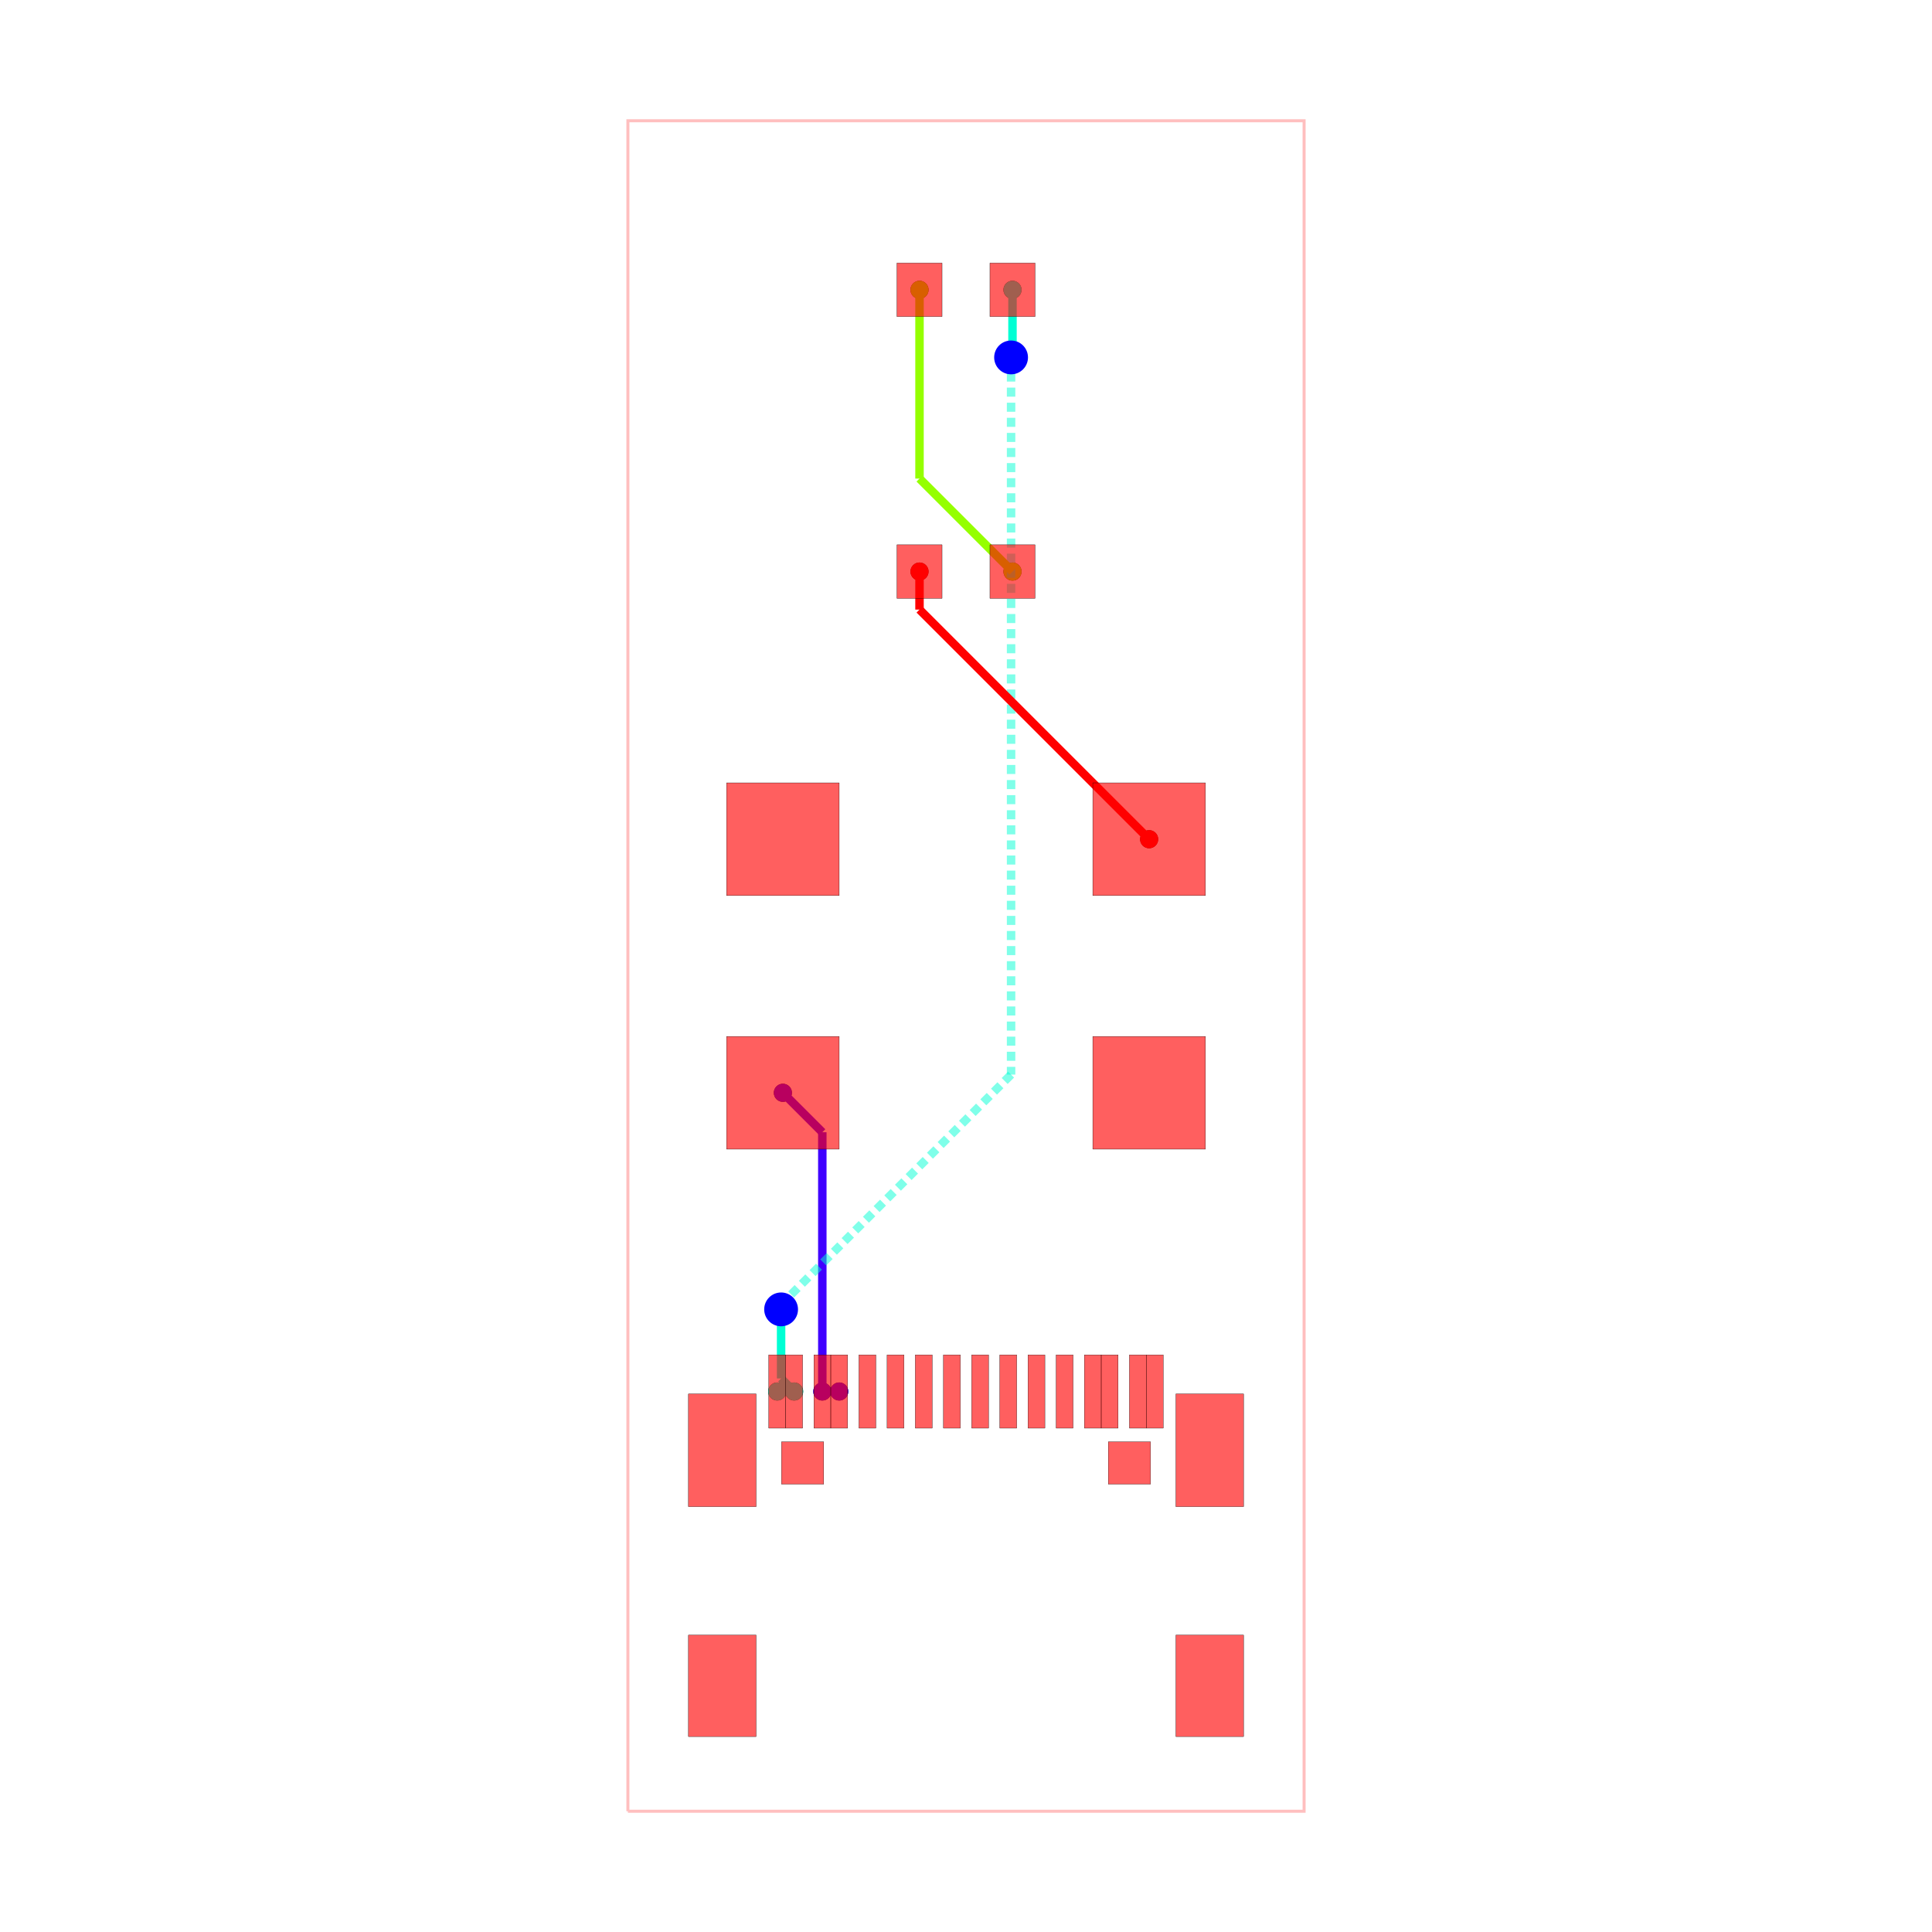
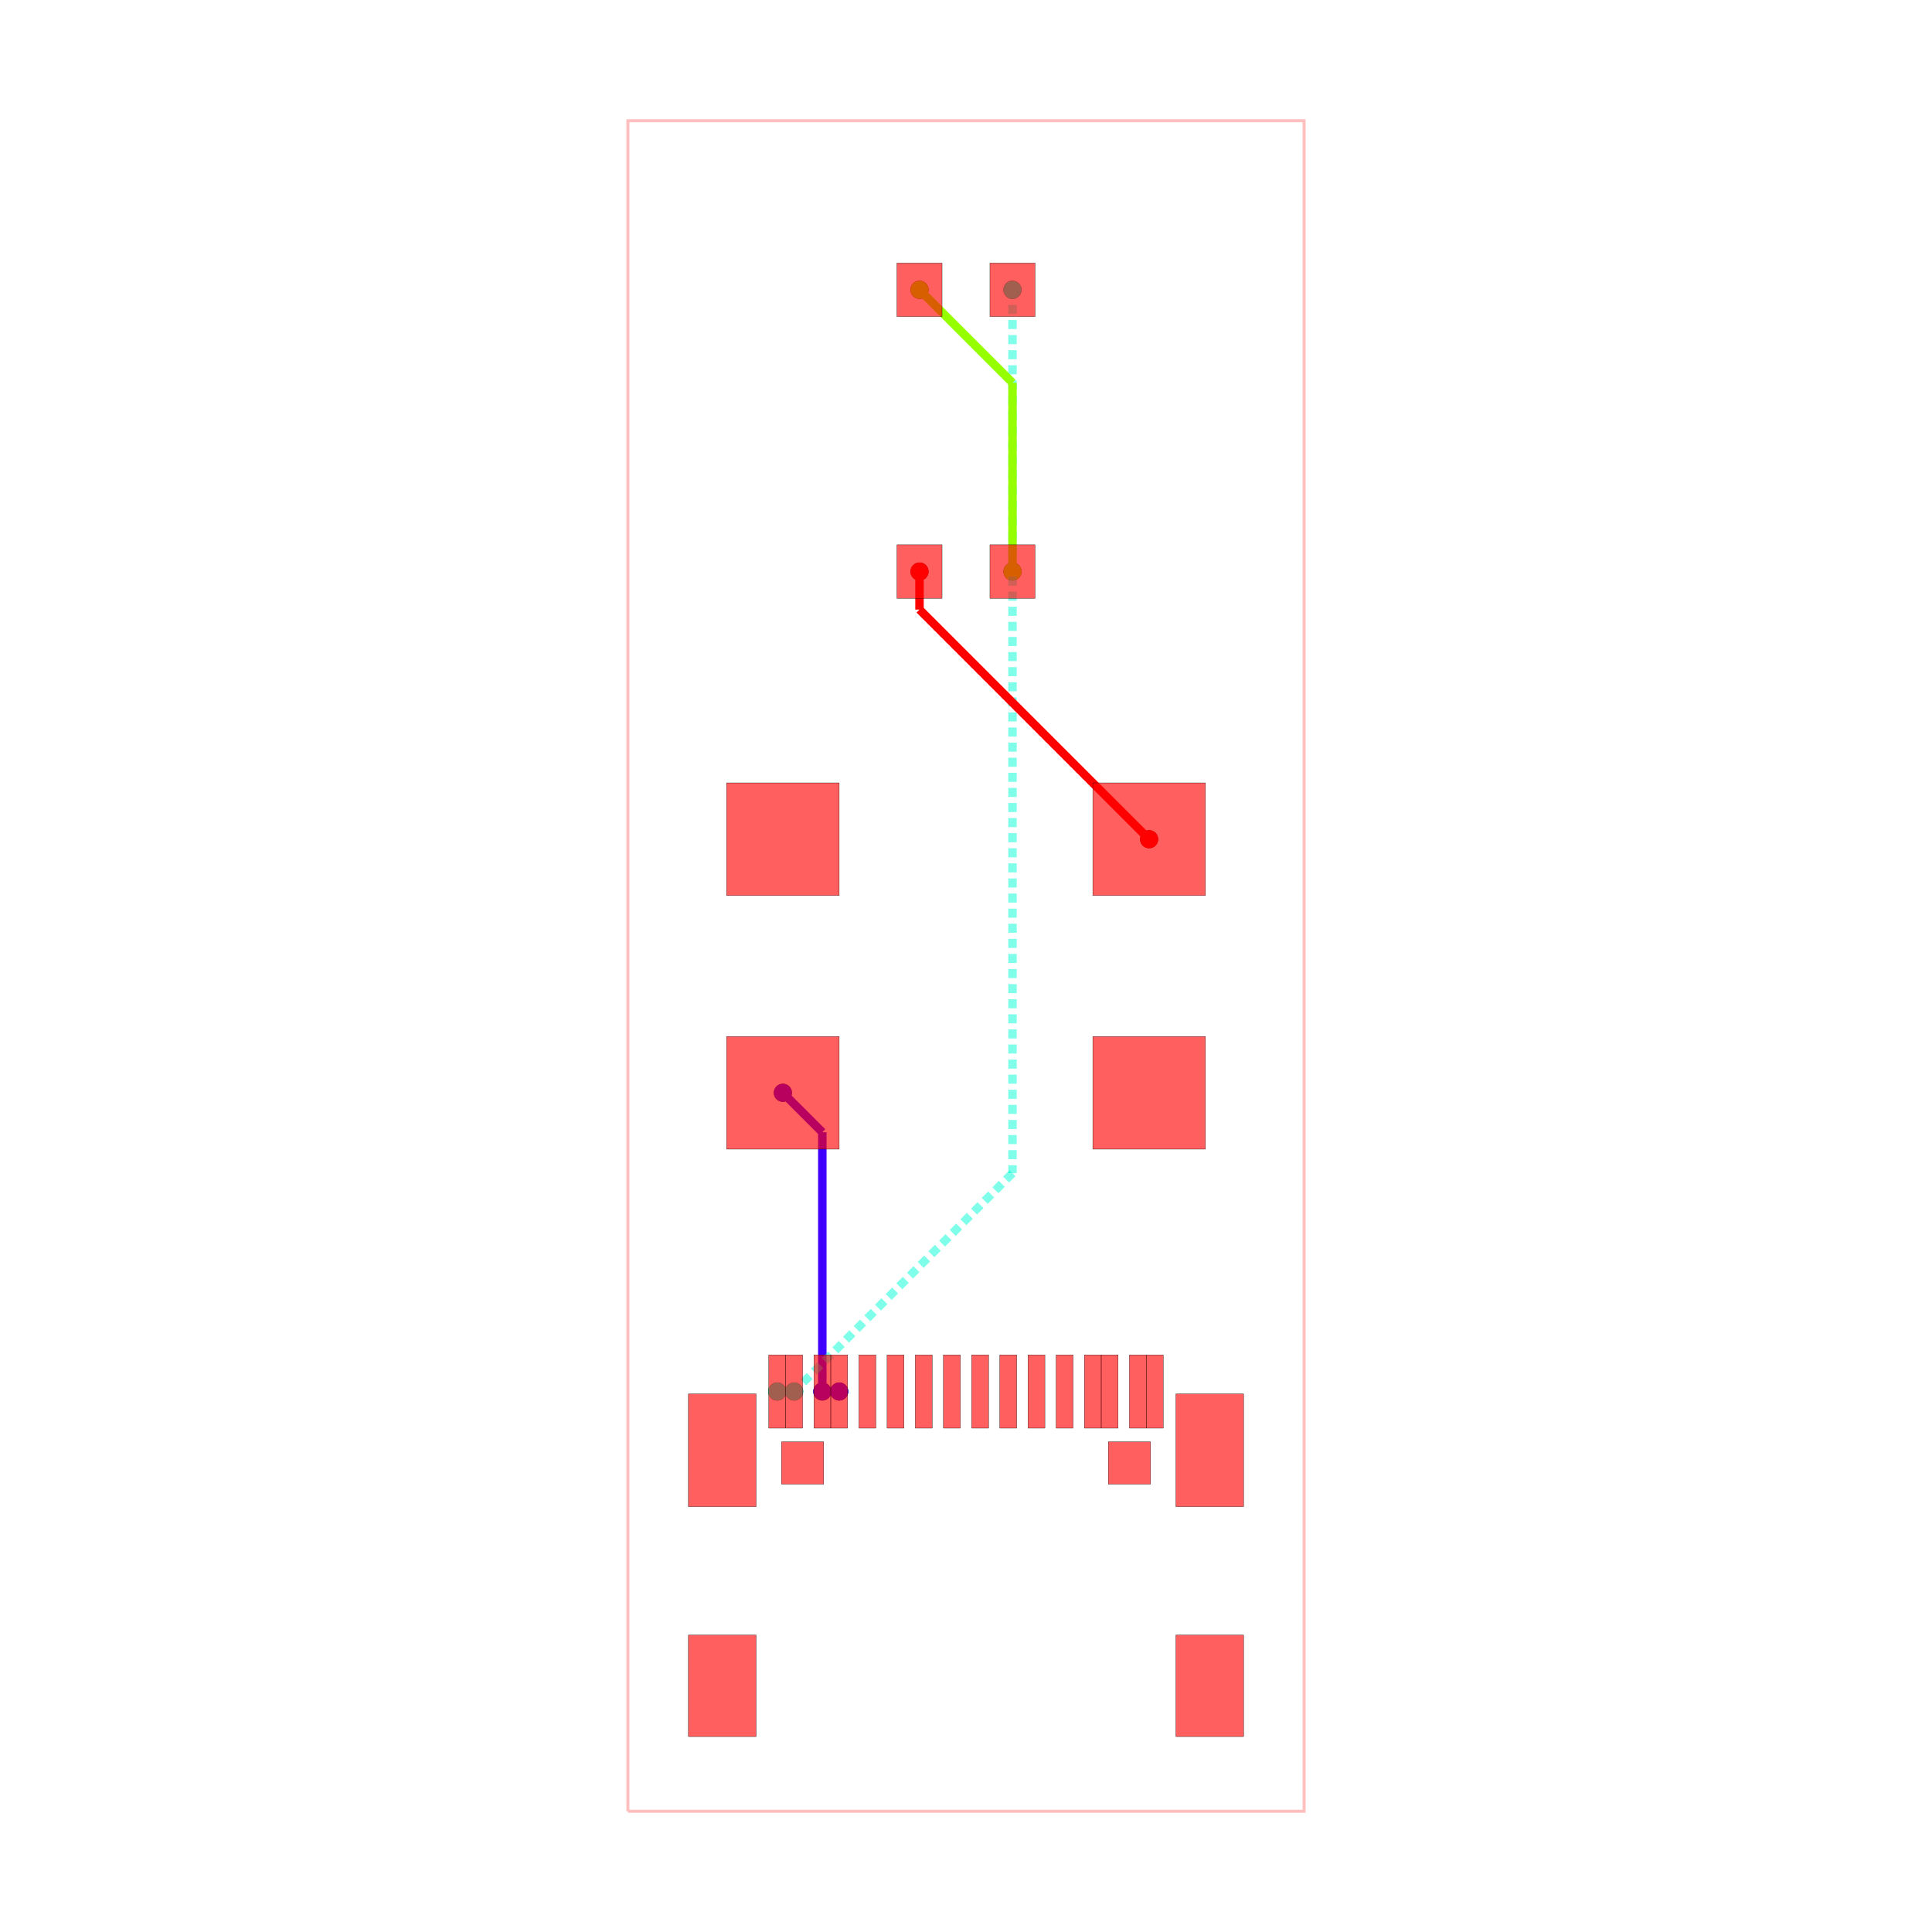
<svg xmlns="http://www.w3.org/2000/svg" width="640" height="640" viewBox="0 0 640 640">
  <rect width="100%" height="100%" fill="white" />
  <g>
    <circle data-type="point" data-label="source_trace_4 pcb_port_19" data-x="-3.7500700000001643" data-y="-13.750067999999942" cx="380.665" cy="278.001" r="3" fill="black" />
  </g>
  <g>
    <circle data-type="point" data-label="source_trace_4 pcb_port_22" data-x="-7.825" data-y="-9" cx="304.6" cy="189.333" r="3" fill="black" />
  </g>
  <g>
    <circle data-type="point" data-label="source_trace_6 pcb_port_23" data-x="-6.175" data-y="-9" cx="335.4" cy="189.333" r="3" fill="black" />
  </g>
  <g>
    <circle data-type="point" data-label="source_trace_6 pcb_port_16" data-x="-7.825" data-y="-4" cx="304.6" cy="96" r="3" fill="black" />
  </g>
  <g>
    <circle data-type="point" data-label="source_net_0 pcb_port_0" data-x="-10.350006000000008" data-y="-23.55091295000011" cx="257.467" cy="460.95" r="3" fill="black" />
  </g>
  <g>
    <circle data-type="point" data-label="source_net_0 pcb_port_1" data-x="-10.050031999999987" data-y="-23.55091295000011" cx="263.066" cy="460.95" r="3" fill="black" />
  </g>
  <g>
    <circle data-type="point" data-label="source_net_0 pcb_port_17" data-x="-6.175" data-y="-4" cx="335.4" cy="96" r="3" fill="black" />
  </g>
  <g>
    <circle data-type="point" data-label="source_net_1 pcb_port_20" data-x="-10.24992999999995" data-y="-18.249932000000058" cx="259.335" cy="361.999" r="3" fill="black" />
  </g>
  <g>
    <circle data-type="point" data-label="source_net_1 pcb_port_2" data-x="-9.549905999999964" data-y="-23.55091295000011" cx="272.402" cy="460.95" r="3" fill="black" />
  </g>
  <g>
    <circle data-type="point" data-label="source_net_1 pcb_port_3" data-x="-9.249932000000058" data-y="-23.55091295000011" cx="278.001" cy="460.95" r="3" fill="black" />
  </g>
  <g>
    <circle data-type="point" data-label="source_trace_4 (top)" data-x="-3.7500700000001643" data-y="-13.750067999999942" cx="380.665" cy="278.001" r="3" fill="hsl(0, 100%, 50%)" />
  </g>
  <g>
    <circle data-type="point" data-label="source_trace_4 (top)" data-x="-7.825" data-y="-9" cx="304.6" cy="189.333" r="3" fill="hsl(0, 100%, 50%)" />
  </g>
  <g>
    <circle data-type="point" data-label="source_trace_6 (top)" data-x="-6.175" data-y="-9" cx="335.4" cy="189.333" r="3" fill="hsl(85, 100%, 50%)" />
  </g>
  <g>
    <circle data-type="point" data-label="source_trace_6 (top)" data-x="-7.825" data-y="-4" cx="304.6" cy="96" r="3" fill="hsl(85, 100%, 50%)" />
  </g>
  <g>
    <circle data-type="point" data-label="source_net_0 (top)" data-x="-10.350006000000008" data-y="-23.55091295000011" cx="257.467" cy="460.95" r="3" fill="hsl(170, 100%, 50%)" />
  </g>
  <g>
    <circle data-type="point" data-label="source_net_0 (top)" data-x="-10.050031999999987" data-y="-23.55091295000011" cx="263.066" cy="460.95" r="3" fill="hsl(170, 100%, 50%)" />
  </g>
  <g>
    <circle data-type="point" data-label="source_net_0 (top)" data-x="-6.175" data-y="-4" cx="335.4" cy="96" r="3" fill="hsl(170, 100%, 50%)" />
  </g>
  <g>
    <circle data-type="point" data-label="source_net_1 (top)" data-x="-10.24992999999995" data-y="-18.249932000000058" cx="259.335" cy="361.999" r="3" fill="hsl(255, 100%, 50%)" />
  </g>
  <g>
    <circle data-type="point" data-label="source_net_1 (top)" data-x="-9.549905999999964" data-y="-23.55091295000011" cx="272.402" cy="460.95" r="3" fill="hsl(255, 100%, 50%)" />
  </g>
  <g>
    <circle data-type="point" data-label="source_net_1 (top)" data-x="-9.249932000000058" data-y="-23.55091295000011" cx="278.001" cy="460.95" r="3" fill="hsl(255, 100%, 50%)" />
  </g>
  <g>
    <polyline data-points="-13,-31 -1,-31 -1,-1 -13,-1 -13,-31" data-type="line" data-label="" points="208,600 432,600 432,40 208,40 208,600" fill="none" stroke="rgba(255,0,0,0.25)" stroke-width="1px" />
  </g>
  <g>
    <polyline data-points="-9.549905999999964,-23.55091295000011 -9.249932000000058,-23.55091295000011" data-type="line" data-label="" points="272.402,460.95 278.001,460.95" fill="none" stroke="hsl(255, 100%, 50%)" stroke-width="2.8" />
  </g>
  <g>
    <polyline data-points="-9.249932000000058,-23.55091295000011 -9.249932000000058,-23.55091295000011" data-type="line" data-label="" points="278.001,460.95 278.001,460.95" fill="none" stroke="hsl(255, 100%, 50%)" stroke-width="2.8" />
  </g>
  <g>
    <polyline data-points="-9.549905999999964,-23.55091295000011 -9.549905999999964,-18.949956000000043" data-type="line" data-label="" points="272.402,460.95 272.402,375.066" fill="none" stroke="hsl(255, 100%, 50%)" stroke-width="2.8" />
  </g>
  <g>
    <polyline data-points="-9.549905999999964,-18.949956000000043 -10.24992999999995,-18.249932000000058" data-type="line" data-label="" points="272.402,375.066 259.335,361.999" fill="none" stroke="hsl(255, 100%, 50%)" stroke-width="2.8" />
  </g>
  <g>
    <polyline data-points="-10.350006000000008,-23.55091295000011 -10.050031999999987,-23.55091295000011" data-type="line" data-label="" points="257.467,460.95 263.066,460.95" fill="none" stroke="hsl(170, 100%, 50%)" stroke-width="2.8" />
  </g>
  <g>
    <polyline data-points="-10.050031999999987,-23.55091295000011 -10.050031999999987,-23.55091295000011" data-type="line" data-label="" points="263.066,460.95 263.066,460.95" fill="none" stroke="hsl(170, 100%, 50%)" stroke-width="2.8" />
  </g>
  <g>
-     <polyline data-points="-6.175,-4 -6.175,-5" data-type="line" data-label="" points="335.4,96 335.4,114.667" fill="none" stroke="hsl(170, 100%, 50%)" stroke-width="2.8" />
-   </g>
-   <g>
-     <polyline data-points="-6.175,-5 -6.175,-5" data-type="line" data-label="" points="335.4,114.667 335.4,114.667" fill="none" stroke="hsl(170, 100%, 50%)" stroke-width="2.8" />
-   </g>
-   <g>
-     <polyline data-points="-6.175,-5 -6.2,-5.200000000000001" data-type="line" data-label="" points="335.4,114.667 334.933,118.4" fill="none" stroke="hsl(170, 100%, 50%)" stroke-width="2.8" />
-   </g>
-   <g>
-     <polyline data-points="-6.2,-5.200000000000001 -6.2,-17.926962181441223" data-type="line" data-label="" points="334.933,118.4 334.933,355.97" fill="none" stroke="rgba(0,255,213,0.5)" stroke-width="2.8" stroke-dasharray="3 2" />
-   </g>
-   <g>
-     <polyline data-points="-6.2,-17.926962181441223 -10.28125,-22.008212181441223" data-type="line" data-label="" points="334.933,355.97 258.75,432.153" fill="none" stroke="rgba(0,255,213,0.5)" stroke-width="2.8" stroke-dasharray="3 2" />
-   </g>
-   <g>
-     <polyline data-points="-10.28125,-22.008212181441223 -10.28125,-22.09375" data-type="line" data-label="" points="258.75,432.153 258.75,433.75" fill="none" stroke="rgba(0,255,213,0.5)" stroke-width="2.8" stroke-dasharray="3 2" />
-   </g>
-   <g>
-     <polyline data-points="-10.28125,-22.09375 -10.28125,-23.3196949500001" data-type="line" data-label="" points="258.75,433.75 258.75,456.634" fill="none" stroke="hsl(170, 100%, 50%)" stroke-width="2.8" />
-   </g>
-   <g>
-     <polyline data-points="-10.28125,-23.3196949500001 -10.050031999999987,-23.55091295000011" data-type="line" data-label="" points="258.75,456.634 263.066,460.95" fill="none" stroke="hsl(170, 100%, 50%)" stroke-width="2.8" />
-   </g>
-   <g>
-     <polyline data-points="-6.175,-9 -7.825,-7.35" data-type="line" data-label="" points="335.4,189.333 304.6,158.533" fill="none" stroke="hsl(85, 100%, 50%)" stroke-width="2.8" />
-   </g>
-   <g>
-     <polyline data-points="-7.825,-7.35 -7.825,-4" data-type="line" data-label="" points="304.6,158.533 304.6,96" fill="none" stroke="hsl(85, 100%, 50%)" stroke-width="2.8" />
+     <polyline data-points="-6.175,-4 -6.175,-19.675880950000124" data-type="line" data-label="" points="335.4,96 335.4,388.616" fill="none" stroke="rgba(0,255,213,0.5)" stroke-width="2.8" stroke-dasharray="3 2" />
+   </g>
+   <g>
+     <polyline data-points="-6.175,-19.675880950000124 -10.050031999999987,-23.55091295000011" data-type="line" data-label="" points="335.4,388.616 263.066,460.95" fill="none" stroke="rgba(0,255,213,0.5)" stroke-width="2.8" stroke-dasharray="3 2" />
+   </g>
+   <g>
+     <polyline data-points="-6.175,-9 -6.175,-5.65" data-type="line" data-label="" points="335.4,189.333 335.4,126.8" fill="none" stroke="hsl(85, 100%, 50%)" stroke-width="2.8" />
+   </g>
+   <g>
+     <polyline data-points="-6.175,-5.65 -7.825,-4" data-type="line" data-label="" points="335.4,126.8 304.6,96" fill="none" stroke="hsl(85, 100%, 50%)" stroke-width="2.8" />
  </g>
  <g>
    <polyline data-points="-7.825,-9 -7.825,-9.675138000000107" data-type="line" data-label="" points="304.6,189.333 304.6,201.936" fill="none" stroke="hsl(0, 100%, 50%)" stroke-width="2.8" />
  </g>
  <g>
    <polyline data-points="-7.825,-9.675138000000107 -3.7500700000001643,-13.750067999999942" data-type="line" data-label="" points="304.6,201.936 380.665,278.001" fill="none" stroke="hsl(0, 100%, 50%)" stroke-width="2.8" />
  </g>
  <g>
    <rect data-type="rect" data-label="top" data-x="-8.750060000000076" data-y="-23.55091295000011" x="284.532" y="448.817" width="5.6" height="24.267" fill="rgba(255,0,0,0.25)" stroke="black" stroke-width="0.054" />
  </g>
  <g>
    <rect data-type="rect" data-label="top" data-x="-8.24993399999994" data-y="-23.55091295000011" x="293.868" y="448.817" width="5.6" height="24.267" fill="rgba(255,0,0,0.25)" stroke="black" stroke-width="0.054" />
  </g>
  <g>
    <rect data-type="rect" data-label="top" data-x="-7.750061999999957" data-y="-23.55091295000011" x="303.199" y="448.817" width="5.6" height="24.267" fill="rgba(255,0,0,0.25)" stroke="black" stroke-width="0.054" />
  </g>
  <g>
    <rect data-type="rect" data-label="top" data-x="-7.249935999999934" data-y="-23.55091295000011" x="312.535" y="448.817" width="5.6" height="24.267" fill="rgba(255,0,0,0.25)" stroke="black" stroke-width="0.054" />
  </g>
  <g>
    <rect data-type="rect" data-label="top" data-x="-6.750064000000066" data-y="-23.55091295000011" x="321.865" y="448.817" width="5.6" height="24.267" fill="rgba(255,0,0,0.25)" stroke="black" stroke-width="0.054" />
  </g>
  <g>
    <rect data-type="rect" data-label="top" data-x="-6.249938000000043" data-y="-23.55091295000011" x="331.201" y="448.817" width="5.6" height="24.267" fill="rgba(255,0,0,0.25)" stroke="black" stroke-width="0.054" />
  </g>
  <g>
    <rect data-type="rect" data-label="top" data-x="-5.750320000000102" data-y="-23.55091295000011" x="340.527" y="448.817" width="5.6" height="24.267" fill="rgba(255,0,0,0.25)" stroke="black" stroke-width="0.054" />
  </g>
  <g>
    <rect data-type="rect" data-label="top" data-x="-5.249939999999924" data-y="-23.55091295000011" x="349.868" y="448.817" width="5.6" height="24.267" fill="rgba(255,0,0,0.25)" stroke="black" stroke-width="0.054" />
  </g>
  <g>
    <rect data-type="rect" data-label="top" data-x="-10.350006000000008" data-y="-23.55091295000011" x="254.667" y="448.817" width="5.6" height="24.267" fill="rgba(255,0,0,0.25)" stroke="black" stroke-width="0.054" />
  </g>
  <g>
    <rect data-type="rect" data-label="top" data-x="-10.050031999999987" data-y="-23.55091295000011" x="260.266" y="448.817" width="5.6" height="24.267" fill="rgba(255,0,0,0.25)" stroke="black" stroke-width="0.054" />
  </g>
  <g>
    <rect data-type="rect" data-label="top" data-x="-9.549905999999964" data-y="-23.55091295000011" x="269.602" y="448.817" width="5.6" height="24.267" fill="rgba(255,0,0,0.25)" stroke="black" stroke-width="0.054" />
  </g>
  <g>
    <rect data-type="rect" data-label="top" data-x="-9.249932000000058" data-y="-23.55091295000011" x="275.201" y="448.817" width="5.6" height="24.267" fill="rgba(255,0,0,0.25)" stroke="black" stroke-width="0.054" />
  </g>
  <g>
    <rect data-type="rect" data-label="top" data-x="-4.750067999999942" data-y="-23.55091295000011" x="359.199" y="448.817" width="5.6" height="24.267" fill="rgba(255,0,0,0.25)" stroke="black" stroke-width="0.054" />
  </g>
  <g>
    <rect data-type="rect" data-label="top" data-x="-4.449839999999995" data-y="-23.55091295000011" x="364.803" y="448.817" width="5.6" height="24.267" fill="rgba(255,0,0,0.25)" stroke="black" stroke-width="0.054" />
  </g>
  <g>
    <rect data-type="rect" data-label="top" data-x="-3.949967999999899" data-y="-23.55091295000011" x="374.134" y="448.817" width="5.6" height="24.267" fill="rgba(255,0,0,0.25)" stroke="black" stroke-width="0.054" />
  </g>
  <g>
    <rect data-type="rect" data-label="top" data-x="-3.6499939999999924" data-y="-23.55091295000011" x="379.733" y="448.817" width="5.6" height="24.267" fill="rgba(255,0,0,0.25)" stroke="black" stroke-width="0.054" />
  </g>
  <g>
    <rect data-type="rect" data-label="top" data-x="-7.825" data-y="-4" x="297.133" y="87.133" width="14.933" height="17.733" fill="rgba(255,0,0,0.25)" stroke="black" stroke-width="0.054" />
  </g>
  <g>
    <rect data-type="rect" data-label="top" data-x="-6.175" data-y="-4" x="327.933" y="87.133" width="14.933" height="17.733" fill="rgba(255,0,0,0.25)" stroke="black" stroke-width="0.054" />
  </g>
  <g>
    <rect data-type="rect" data-label="top" data-x="-7.825" data-y="-9" x="297.133" y="180.467" width="14.933" height="17.733" fill="rgba(255,0,0,0.25)" stroke="black" stroke-width="0.054" />
  </g>
  <g>
    <rect data-type="rect" data-label="top" data-x="-6.175" data-y="-9" x="327.933" y="180.467" width="14.933" height="17.733" fill="rgba(255,0,0,0.25)" stroke="black" stroke-width="0.054" />
  </g>
  <g>
    <rect data-type="rect" data-label="top, inner1, inner2, bottom" data-x="-2.67488800000001" data-y="-28.774086349999948" x="389.535" y="541.65" width="22.4" height="33.6" fill="rgba(255,0,0,0.25)" stroke="black" stroke-width="0.054" />
  </g>
  <g>
    <rect data-type="rect" data-label="top, inner1, inner2, bottom" data-x="-2.67488800000001" data-y="-24.594262350000122" x="389.535" y="461.76" width="22.4" height="37.333" fill="rgba(255,0,0,0.25)" stroke="black" stroke-width="0.054" />
  </g>
  <g>
    <rect data-type="rect" data-label="top, inner1, inner2, bottom" data-x="-11.32511199999999" data-y="-24.594262350000122" x="228.065" y="461.76" width="22.4" height="37.333" fill="rgba(255,0,0,0.25)" stroke="black" stroke-width="0.054" />
  </g>
  <g>
    <rect data-type="rect" data-label="top, inner1, inner2, bottom" data-x="-11.32511199999999" data-y="-28.774086349999948" x="228.065" y="541.65" width="22.4" height="33.6" fill="rgba(255,0,0,0.25)" stroke="black" stroke-width="0.054" />
  </g>
  <g>
    <rect data-type="rect" data-label="top, inner1, inner2, bottom" data-x="-3.7500700000001643" data-y="-18.249932000000058" x="361.999" y="343.332" width="37.333" height="37.333" fill="rgba(255,0,0,0.25)" stroke="black" stroke-width="0.054" />
  </g>
  <g>
    <rect data-type="rect" data-label="top, inner1, inner2, bottom" data-x="-3.7500700000001643" data-y="-13.750067999999942" x="361.999" y="259.335" width="37.333" height="37.333" fill="rgba(255,0,0,0.25)" stroke="black" stroke-width="0.054" />
  </g>
  <g>
    <rect data-type="rect" data-label="top, inner1, inner2, bottom" data-x="-10.24992999999995" data-y="-13.750067999999942" x="240.668" y="259.335" width="37.333" height="37.333" fill="rgba(255,0,0,0.25)" stroke="black" stroke-width="0.054" />
  </g>
  <g>
    <rect data-type="rect" data-label="top, inner1, inner2, bottom" data-x="-10.24992999999995" data-y="-18.249932000000058" x="240.668" y="343.332" width="37.333" height="37.333" fill="rgba(255,0,0,0.25)" stroke="black" stroke-width="0.054" />
  </g>
  <g>
    <rect data-type="rect" data-label="top, inner1, inner2, bottom" data-x="-9.89991800000007" data-y="-24.819388950000075" x="258.868" y="477.628" width="14" height="14" fill="rgba(255,0,0,0.25)" stroke="black" stroke-width="0.054" />
  </g>
  <g>
    <rect data-type="rect" data-label="top, inner1, inner2, bottom" data-x="-4.100081999999929" data-y="-24.819388950000075" x="367.132" y="477.628" width="14" height="14" fill="rgba(255,0,0,0.25)" stroke="black" stroke-width="0.054" />
  </g>
  <g>
    <rect data-type="rect" data-label="" data-x="-8.750060000000076" data-y="-23.55091295000011" x="284.532" y="448.817" width="5.6" height="24.267" fill="rgba(255,0,0,0.5)" stroke="black" stroke-width="0.054" />
  </g>
  <g>
    <rect data-type="rect" data-label="" data-x="-8.24993399999994" data-y="-23.55091295000011" x="293.868" y="448.817" width="5.6" height="24.267" fill="rgba(255,0,0,0.5)" stroke="black" stroke-width="0.054" />
  </g>
  <g>
    <rect data-type="rect" data-label="" data-x="-7.750061999999957" data-y="-23.55091295000011" x="303.199" y="448.817" width="5.6" height="24.267" fill="rgba(255,0,0,0.5)" stroke="black" stroke-width="0.054" />
  </g>
  <g>
    <rect data-type="rect" data-label="" data-x="-7.249935999999934" data-y="-23.55091295000011" x="312.535" y="448.817" width="5.6" height="24.267" fill="rgba(255,0,0,0.5)" stroke="black" stroke-width="0.054" />
  </g>
  <g>
    <rect data-type="rect" data-label="" data-x="-6.750064000000066" data-y="-23.55091295000011" x="321.865" y="448.817" width="5.6" height="24.267" fill="rgba(255,0,0,0.5)" stroke="black" stroke-width="0.054" />
  </g>
  <g>
    <rect data-type="rect" data-label="" data-x="-6.249938000000043" data-y="-23.55091295000011" x="331.201" y="448.817" width="5.6" height="24.267" fill="rgba(255,0,0,0.5)" stroke="black" stroke-width="0.054" />
  </g>
  <g>
    <rect data-type="rect" data-label="" data-x="-5.750320000000102" data-y="-23.55091295000011" x="340.527" y="448.817" width="5.6" height="24.267" fill="rgba(255,0,0,0.5)" stroke="black" stroke-width="0.054" />
  </g>
  <g>
    <rect data-type="rect" data-label="" data-x="-5.249939999999924" data-y="-23.55091295000011" x="349.868" y="448.817" width="5.6" height="24.267" fill="rgba(255,0,0,0.5)" stroke="black" stroke-width="0.054" />
  </g>
  <g>
    <rect data-type="rect" data-label="" data-x="-10.350006000000008" data-y="-23.55091295000011" x="254.667" y="448.817" width="5.6" height="24.267" fill="rgba(255,0,0,0.5)" stroke="black" stroke-width="0.054" />
  </g>
  <g>
    <rect data-type="rect" data-label="" data-x="-10.050031999999987" data-y="-23.55091295000011" x="260.266" y="448.817" width="5.6" height="24.267" fill="rgba(255,0,0,0.5)" stroke="black" stroke-width="0.054" />
  </g>
  <g>
    <rect data-type="rect" data-label="" data-x="-9.549905999999964" data-y="-23.55091295000011" x="269.602" y="448.817" width="5.6" height="24.267" fill="rgba(255,0,0,0.5)" stroke="black" stroke-width="0.054" />
  </g>
  <g>
    <rect data-type="rect" data-label="" data-x="-9.249932000000058" data-y="-23.55091295000011" x="275.201" y="448.817" width="5.6" height="24.267" fill="rgba(255,0,0,0.5)" stroke="black" stroke-width="0.054" />
  </g>
  <g>
    <rect data-type="rect" data-label="" data-x="-4.750067999999942" data-y="-23.55091295000011" x="359.199" y="448.817" width="5.6" height="24.267" fill="rgba(255,0,0,0.5)" stroke="black" stroke-width="0.054" />
  </g>
  <g>
    <rect data-type="rect" data-label="" data-x="-4.449839999999995" data-y="-23.55091295000011" x="364.803" y="448.817" width="5.6" height="24.267" fill="rgba(255,0,0,0.5)" stroke="black" stroke-width="0.054" />
  </g>
  <g>
    <rect data-type="rect" data-label="" data-x="-3.949967999999899" data-y="-23.55091295000011" x="374.134" y="448.817" width="5.6" height="24.267" fill="rgba(255,0,0,0.5)" stroke="black" stroke-width="0.054" />
  </g>
  <g>
    <rect data-type="rect" data-label="" data-x="-3.6499939999999924" data-y="-23.55091295000011" x="379.733" y="448.817" width="5.6" height="24.267" fill="rgba(255,0,0,0.5)" stroke="black" stroke-width="0.054" />
  </g>
  <g>
    <rect data-type="rect" data-label="" data-x="-7.825" data-y="-4" x="297.133" y="87.133" width="14.933" height="17.733" fill="rgba(255,0,0,0.5)" stroke="black" stroke-width="0.054" />
  </g>
  <g>
    <rect data-type="rect" data-label="" data-x="-6.175" data-y="-4" x="327.933" y="87.133" width="14.933" height="17.733" fill="rgba(255,0,0,0.5)" stroke="black" stroke-width="0.054" />
  </g>
  <g>
    <rect data-type="rect" data-label="" data-x="-7.825" data-y="-9" x="297.133" y="180.467" width="14.933" height="17.733" fill="rgba(255,0,0,0.5)" stroke="black" stroke-width="0.054" />
  </g>
  <g>
    <rect data-type="rect" data-label="" data-x="-6.175" data-y="-9" x="327.933" y="180.467" width="14.933" height="17.733" fill="rgba(255,0,0,0.5)" stroke="black" stroke-width="0.054" />
  </g>
  <g>
    <rect data-type="rect" data-label="" data-x="-2.67488800000001" data-y="-28.774086349999948" x="389.535" y="541.65" width="22.4" height="33.6" fill="rgba(255,0,0,0.5)" stroke="black" stroke-width="0.054" />
  </g>
  <g>
    <rect data-type="rect" data-label="" data-x="-2.67488800000001" data-y="-24.594262350000122" x="389.535" y="461.76" width="22.4" height="37.333" fill="rgba(255,0,0,0.5)" stroke="black" stroke-width="0.054" />
  </g>
  <g>
    <rect data-type="rect" data-label="" data-x="-11.32511199999999" data-y="-24.594262350000122" x="228.065" y="461.76" width="22.4" height="37.333" fill="rgba(255,0,0,0.5)" stroke="black" stroke-width="0.054" />
  </g>
  <g>
    <rect data-type="rect" data-label="" data-x="-11.32511199999999" data-y="-28.774086349999948" x="228.065" y="541.65" width="22.4" height="33.6" fill="rgba(255,0,0,0.5)" stroke="black" stroke-width="0.054" />
  </g>
  <g>
    <rect data-type="rect" data-label="" data-x="-3.7500700000001643" data-y="-18.249932000000058" x="361.999" y="343.332" width="37.333" height="37.333" fill="rgba(255,0,0,0.5)" stroke="black" stroke-width="0.054" />
  </g>
  <g>
    <rect data-type="rect" data-label="" data-x="-3.7500700000001643" data-y="-13.750067999999942" x="361.999" y="259.335" width="37.333" height="37.333" fill="rgba(255,0,0,0.5)" stroke="black" stroke-width="0.054" />
  </g>
  <g>
    <rect data-type="rect" data-label="" data-x="-10.24992999999995" data-y="-13.750067999999942" x="240.668" y="259.335" width="37.333" height="37.333" fill="rgba(255,0,0,0.5)" stroke="black" stroke-width="0.054" />
  </g>
  <g>
    <rect data-type="rect" data-label="" data-x="-10.24992999999995" data-y="-18.249932000000058" x="240.668" y="343.332" width="37.333" height="37.333" fill="rgba(255,0,0,0.5)" stroke="black" stroke-width="0.054" />
  </g>
  <g>
    <rect data-type="rect" data-label="" data-x="-9.89991800000007" data-y="-24.819388950000075" x="258.868" y="477.628" width="14" height="14" fill="rgba(255,0,0,0.5)" stroke="black" stroke-width="0.054" />
  </g>
  <g>
    <rect data-type="rect" data-label="" data-x="-4.100081999999929" data-y="-24.819388950000075" x="367.132" y="477.628" width="14" height="14" fill="rgba(255,0,0,0.5)" stroke="black" stroke-width="0.054" />
  </g>
-   <circle data-type="circle" data-label="" data-x="-6.2" data-y="-5.200000000000001" cx="334.933" cy="118.4" r="5.6" fill="blue" stroke="none" stroke-width="0.054" />
-   <circle data-type="circle" data-label="" data-x="-10.28125" data-y="-22.09375" cx="258.75" cy="433.75" r="5.6" fill="blue" stroke="none" stroke-width="0.054" />
  <g id="crosshair" style="display: none">
    <line id="crosshair-h" y1="0" y2="640" stroke="#666" stroke-width="0.5" />
    <line id="crosshair-v" x1="0" x2="640" stroke="#666" stroke-width="0.5" />
    <text id="coordinates" font-family="monospace" font-size="12" fill="#666" />
  </g>
</svg>
